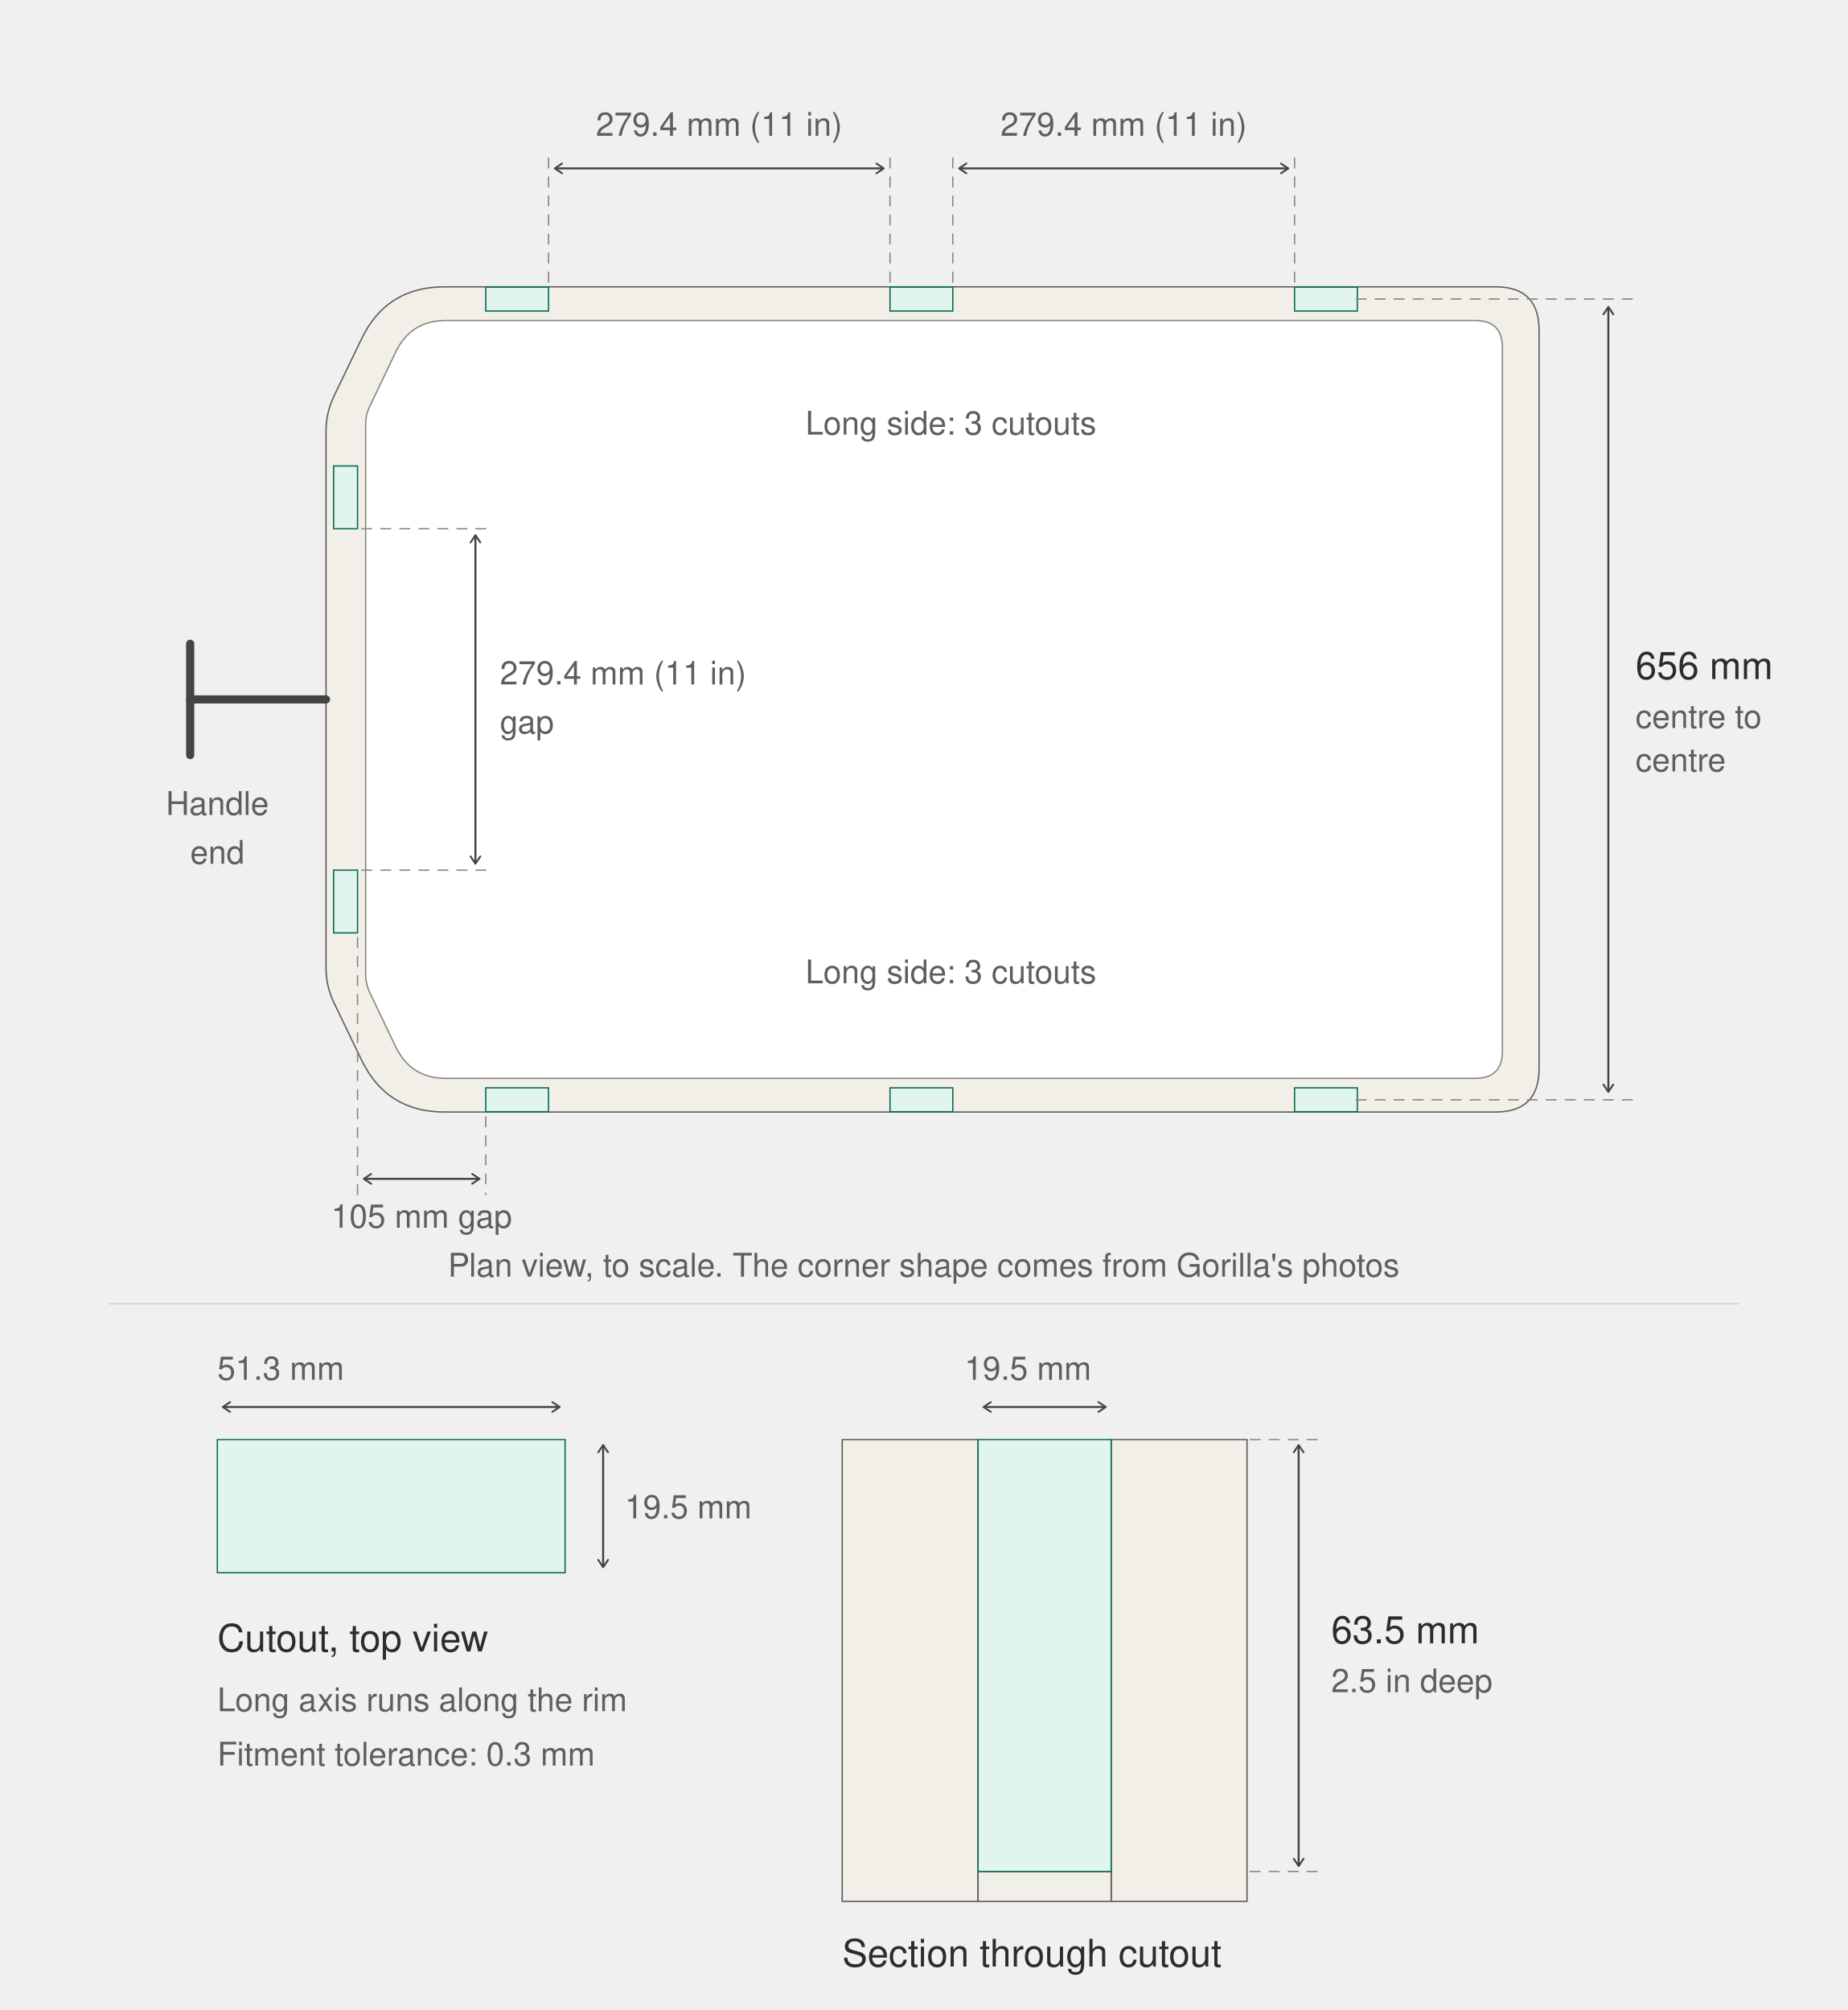
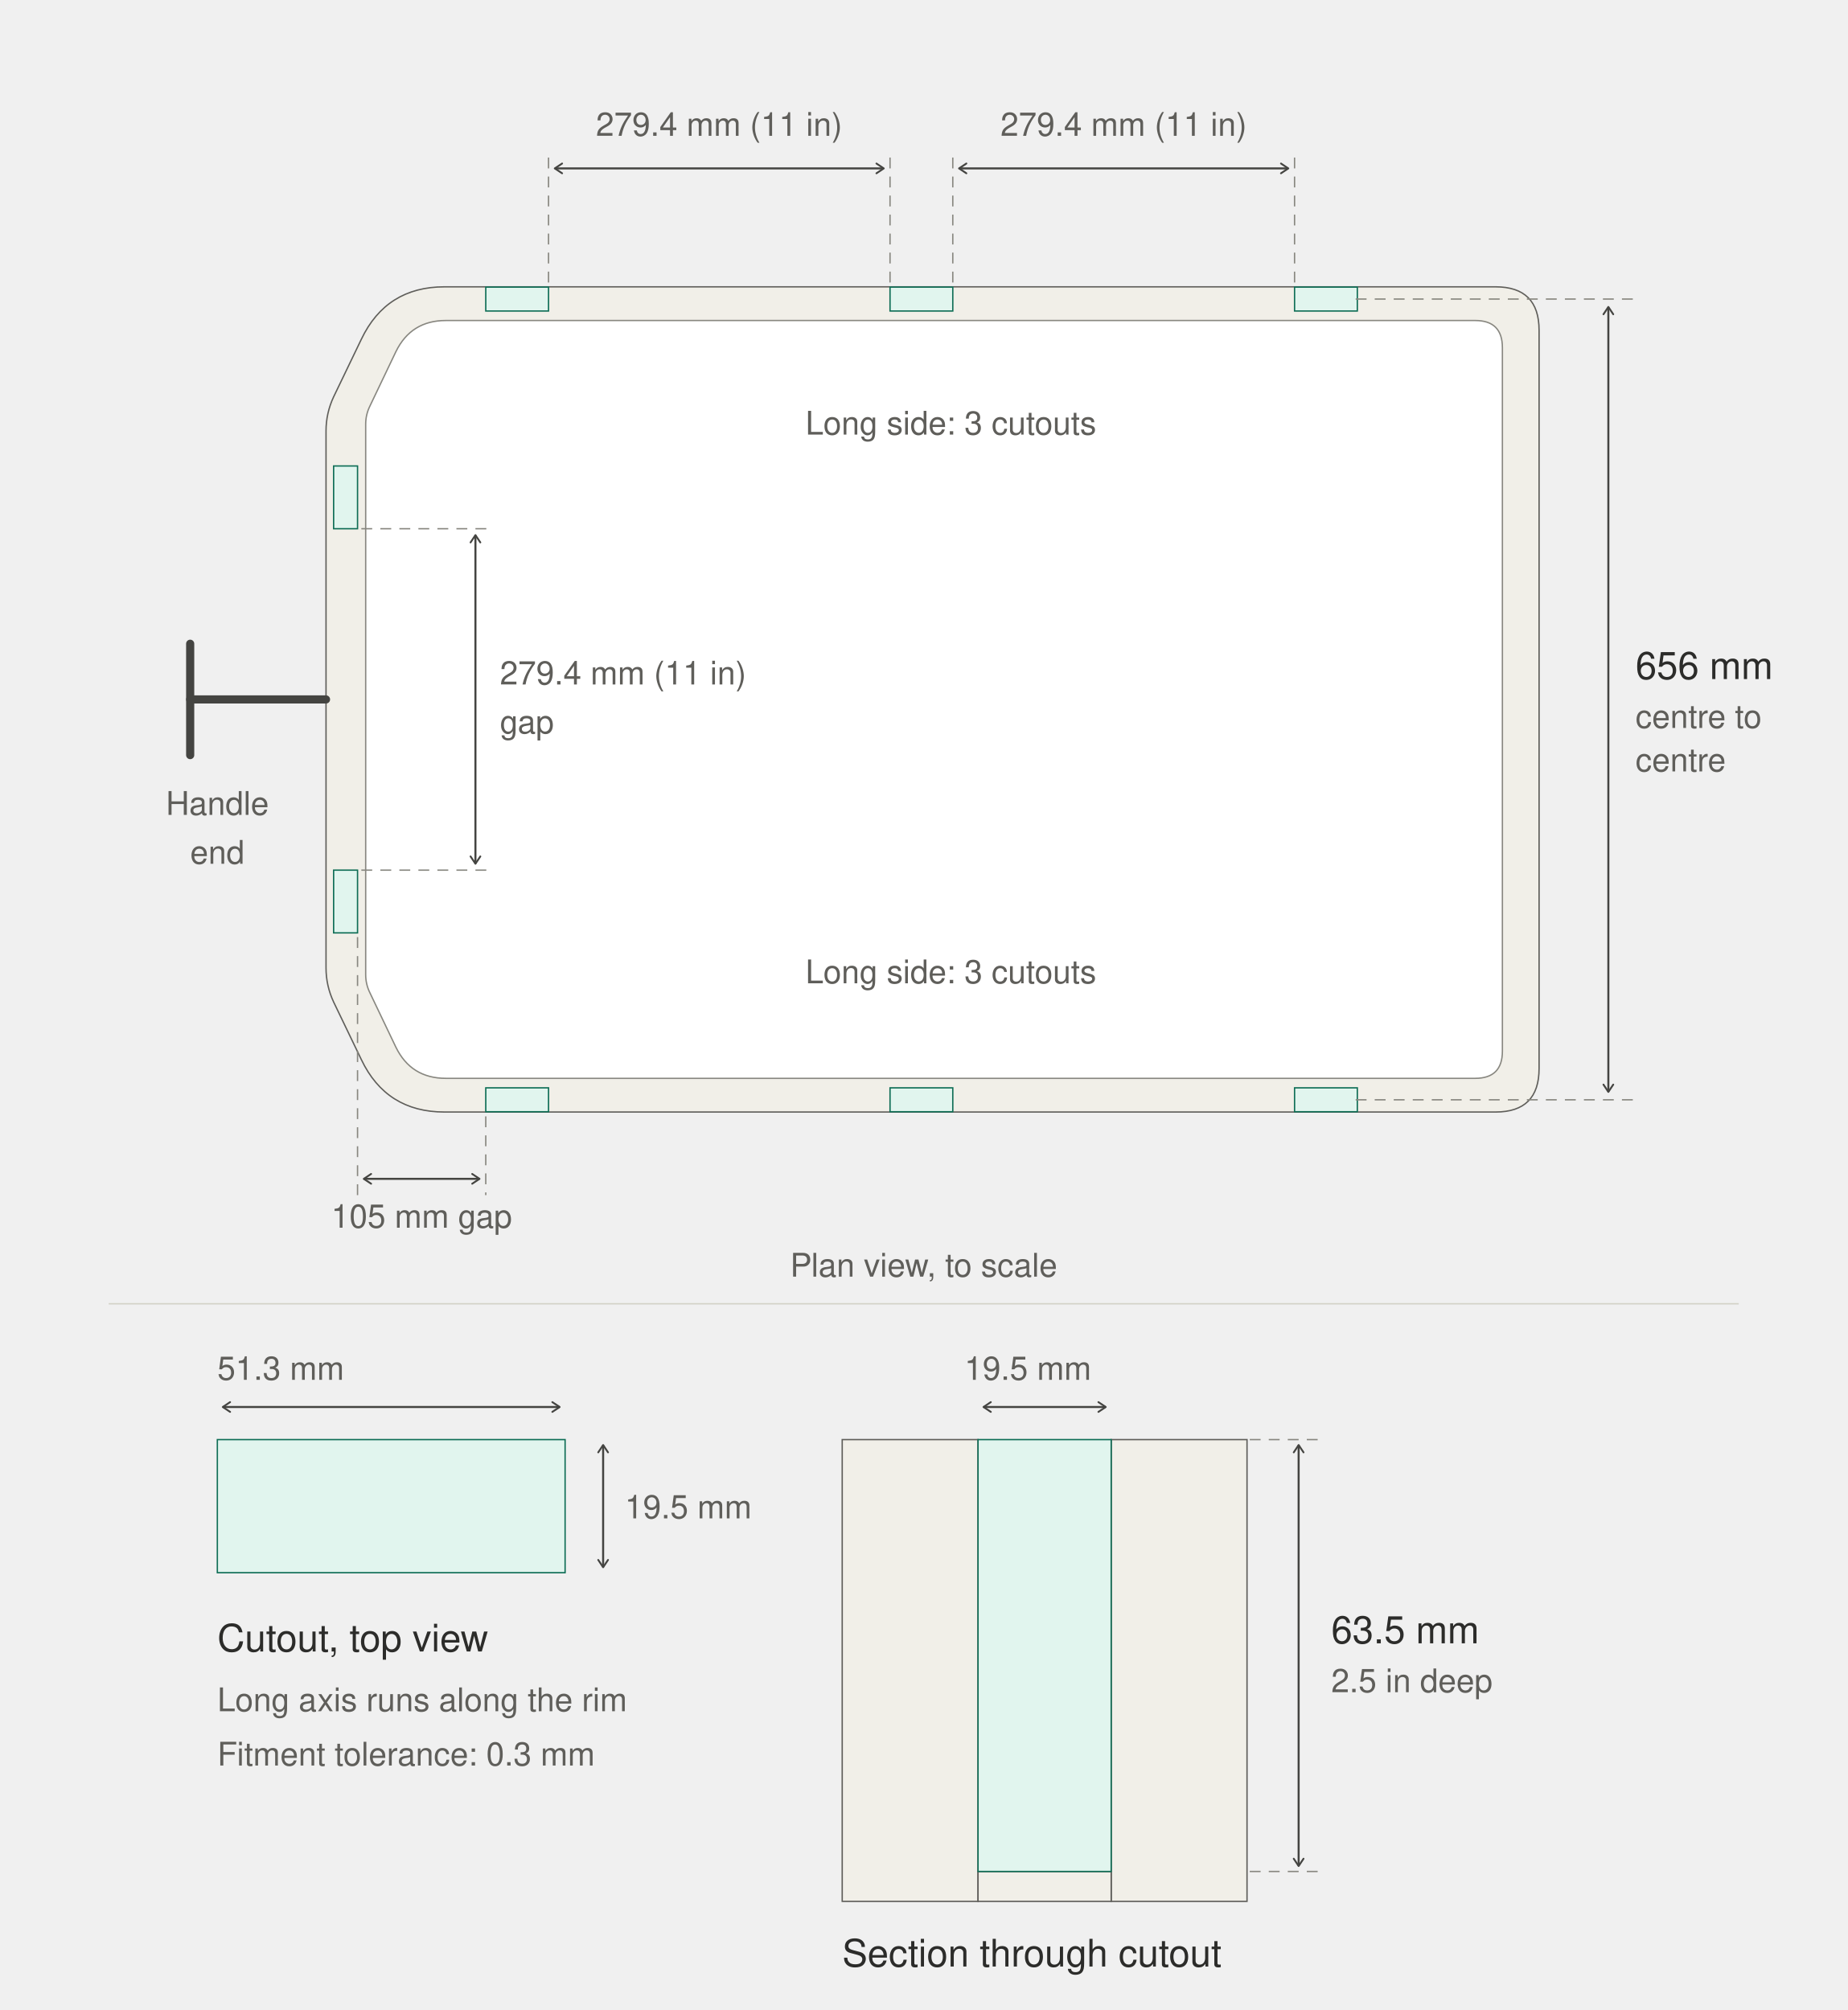
<svg xmlns="http://www.w3.org/2000/svg" width="680" height="740" viewBox="0 0 680 740" role="img">
  <style>
  text { font-family: system-ui, -apple-system, "Segoe UI", Helvetica, Arial, sans-serif; }
  .ts { font-size: 12px; fill: #5F5E5A; }
  .th { font-size: 14px; font-weight: 500; fill: #2C2C2A; }
  .rim { fill: #F1EFE8; stroke: #5F5E5A; stroke-width: 0.5; }
  .tub { fill: #FFFFFF; stroke: #888780; stroke-width: 0.5; }
  .cut { fill: #E1F5EE; stroke: #0F6E56; stroke-width: 0.5; }
  .leader { stroke: #888780; stroke-width: 0.5; stroke-dasharray: 4 3; fill: none; }
  .dim { stroke: #444441; stroke-width: 0.75; fill: none; }
  .head { stroke: #444441; stroke-width: 1.5; fill: none; stroke-linecap: round; stroke-linejoin: round; }
  .handle { stroke: #444441; stroke-width: 3; stroke-linecap: round; }
  .rule { stroke: #D3D1C7; stroke-width: 0.5; }
  @media (prefers-color-scheme: dark) {
    .ts { fill: #B4B2A9; }
    .th { fill: #F1EFE8; }
    .rim { fill: #444441; stroke: #B4B2A9; }
    .tub { fill: #2C2C2A; stroke: #888780; }
    .cut { fill: #085041; stroke: #5DCAA5; }
    .dim, .head { stroke: #D3D1C7; }
    .handle { stroke: #D3D1C7; }
    .rule { stroke: #5F5E5A; }
  }
</style>
  <defs>
    <marker id="arrow" viewBox="0 0 10 10" refX="8" refY="5" markerWidth="6" markerHeight="6" orient="auto-start-reverse">
      <path class="head" d="M2 1L8 5L2 9" />
    </marker>
  </defs>
  <path class="rim" d="M120 158.7 Q120 152.1 122.8 146.1 L133 124.9 Q142.2 105.6 163.6 105.6 L550.5 105.6 Q566.5 105.6 566.5 121.6 L566.5 393.4 Q566.5 409.4 550.5 409.4 L163.6 409.4 Q142.2 409.4 133 390.1 L122.8 368.9 Q120 362.9 120 356.3 Z" />
  <path class="tub" d="M134.6 156.2 Q134.6 152.6 136.2 149.4 L145.7 129.5 Q151.3 118 164.1 118 L543 118 Q553 118 553 128 L553 387 Q553 397 543 397 L164.1 397 Q151.3 397 145.7 385.5 L136.2 365.6 Q134.6 362.4 134.6 358.8 Z" />
  <line class="handle" x1="120" y1="257.5" x2="70" y2="257.5" />
  <line class="handle" x1="70" y1="237" x2="70" y2="278" />
  <text class="ts" x="80" y="300" text-anchor="middle">Handle</text>
  <text class="ts" x="80" y="318" text-anchor="middle">end</text>
  <rect class="cut" x="178.8" y="105.7" width="23.1" height="8.8" />
  <rect class="cut" x="327.6" y="105.7" width="23.1" height="8.8" />
  <rect class="cut" x="476.5" y="105.7" width="23.1" height="8.8" />
  <rect class="cut" x="178.8" y="400.5" width="23.1" height="8.8" />
  <rect class="cut" x="327.6" y="400.5" width="23.1" height="8.8" />
  <rect class="cut" x="476.5" y="400.5" width="23.1" height="8.8" />
  <rect class="cut" x="122.8" y="171.55" width="8.8" height="23.1" />
  <rect class="cut" x="122.8" y="320.35" width="8.8" height="23.1" />
  <text class="ts" x="350" y="160" text-anchor="middle">Long side: 3 cutouts</text>
  <text class="ts" x="350" y="362" text-anchor="middle">Long side: 3 cutouts</text>
  <line class="leader" x1="201.9" y1="104" x2="201.9" y2="56" />
  <line class="leader" x1="327.6" y1="104" x2="327.6" y2="56" />
  <line class="leader" x1="350.7" y1="104" x2="350.7" y2="56" />
  <line class="leader" x1="476.5" y1="104" x2="476.5" y2="56" />
  <line class="dim" x1="204.2" y1="62" x2="325.3" y2="62" marker-start="url(#arrow)" marker-end="url(#arrow)" />
  <line class="dim" x1="353" y1="62" x2="474.2" y2="62" marker-start="url(#arrow)" marker-end="url(#arrow)" />
  <text class="ts" x="264.7" y="50" text-anchor="middle">279.4 mm (11 in)</text>
  <text class="ts" x="413.6" y="50" text-anchor="middle">279.4 mm (11 in)</text>
  <line class="leader" x1="499" y1="110.1" x2="604" y2="110.1" />
  <line class="leader" x1="499" y1="404.9" x2="604" y2="404.9" />
  <line class="dim" x1="592" y1="113" x2="592" y2="402" marker-start="url(#arrow)" marker-end="url(#arrow)" />
  <text class="th" x="602" y="250">656 mm</text>
  <text class="ts" x="602" y="268">centre to</text>
  <text class="ts" x="602" y="284">centre</text>
  <line class="leader" x1="133" y1="194.65" x2="181" y2="194.65" />
  <line class="leader" x1="133" y1="320.35" x2="181" y2="320.35" />
  <line class="dim" x1="175" y1="197" x2="175" y2="318" marker-start="url(#arrow)" marker-end="url(#arrow)" />
  <text class="ts" x="184" y="252">279.4 mm (11 in)</text>
  <text class="ts" x="184" y="270">gap</text>
  <line class="leader" x1="131.6" y1="345" x2="131.6" y2="440" />
  <line class="leader" x1="178.8" y1="411" x2="178.8" y2="440" />
  <line class="dim" x1="133.9" y1="434" x2="176.5" y2="434" marker-start="url(#arrow)" marker-end="url(#arrow)" />
  <text class="ts" x="155.2" y="452" text-anchor="middle">105 mm gap</text>
-   <text class="ts" x="340" y="470" text-anchor="middle">Plan view, to scale. The corner shape comes from Gorilla's photos</text>
+   <text class="ts" x="340" y="470" text-anchor="middle">Plan view, to scale</text>
  <line class="rule" x1="40" y1="480" x2="640" y2="480" />
  <text class="ts" x="80" y="508">51.3 mm</text>
  <line class="dim" x1="82" y1="518" x2="206" y2="518" marker-start="url(#arrow)" marker-end="url(#arrow)" />
  <rect class="cut" x="80" y="530" width="128" height="49" />
  <line class="dim" x1="222" y1="532" x2="222" y2="577" marker-start="url(#arrow)" marker-end="url(#arrow)" />
  <text class="ts" x="230" y="559">19.5 mm</text>
  <text class="th" x="80" y="608">Cutout, top view</text>
  <text class="ts" x="80" y="630">Long axis runs along the rim</text>
  <text class="ts" x="80" y="650">Fitment tolerance: 0.3 mm</text>
  <text class="ts" x="355" y="508">19.5 mm</text>
  <line class="dim" x1="362" y1="518" x2="407" y2="518" marker-start="url(#arrow)" marker-end="url(#arrow)" />
  <rect class="rim" x="310" y="530" width="50" height="170" />
  <rect class="rim" x="409" y="530" width="50" height="170" />
  <rect class="rim" x="360" y="689" width="49" height="11" />
  <rect class="cut" x="360" y="530" width="49" height="159" />
  <line class="dim" x1="478" y1="532" x2="478" y2="687" marker-start="url(#arrow)" marker-end="url(#arrow)" />
  <line class="leader" x1="460" y1="530" x2="486" y2="530" />
  <line class="leader" x1="460" y1="689" x2="486" y2="689" />
  <text class="th" x="490" y="605">63.5 mm</text>
  <text class="ts" x="490" y="623">2.5 in deep</text>
  <text class="th" x="310" y="724">Section through cutout</text>
</svg>
